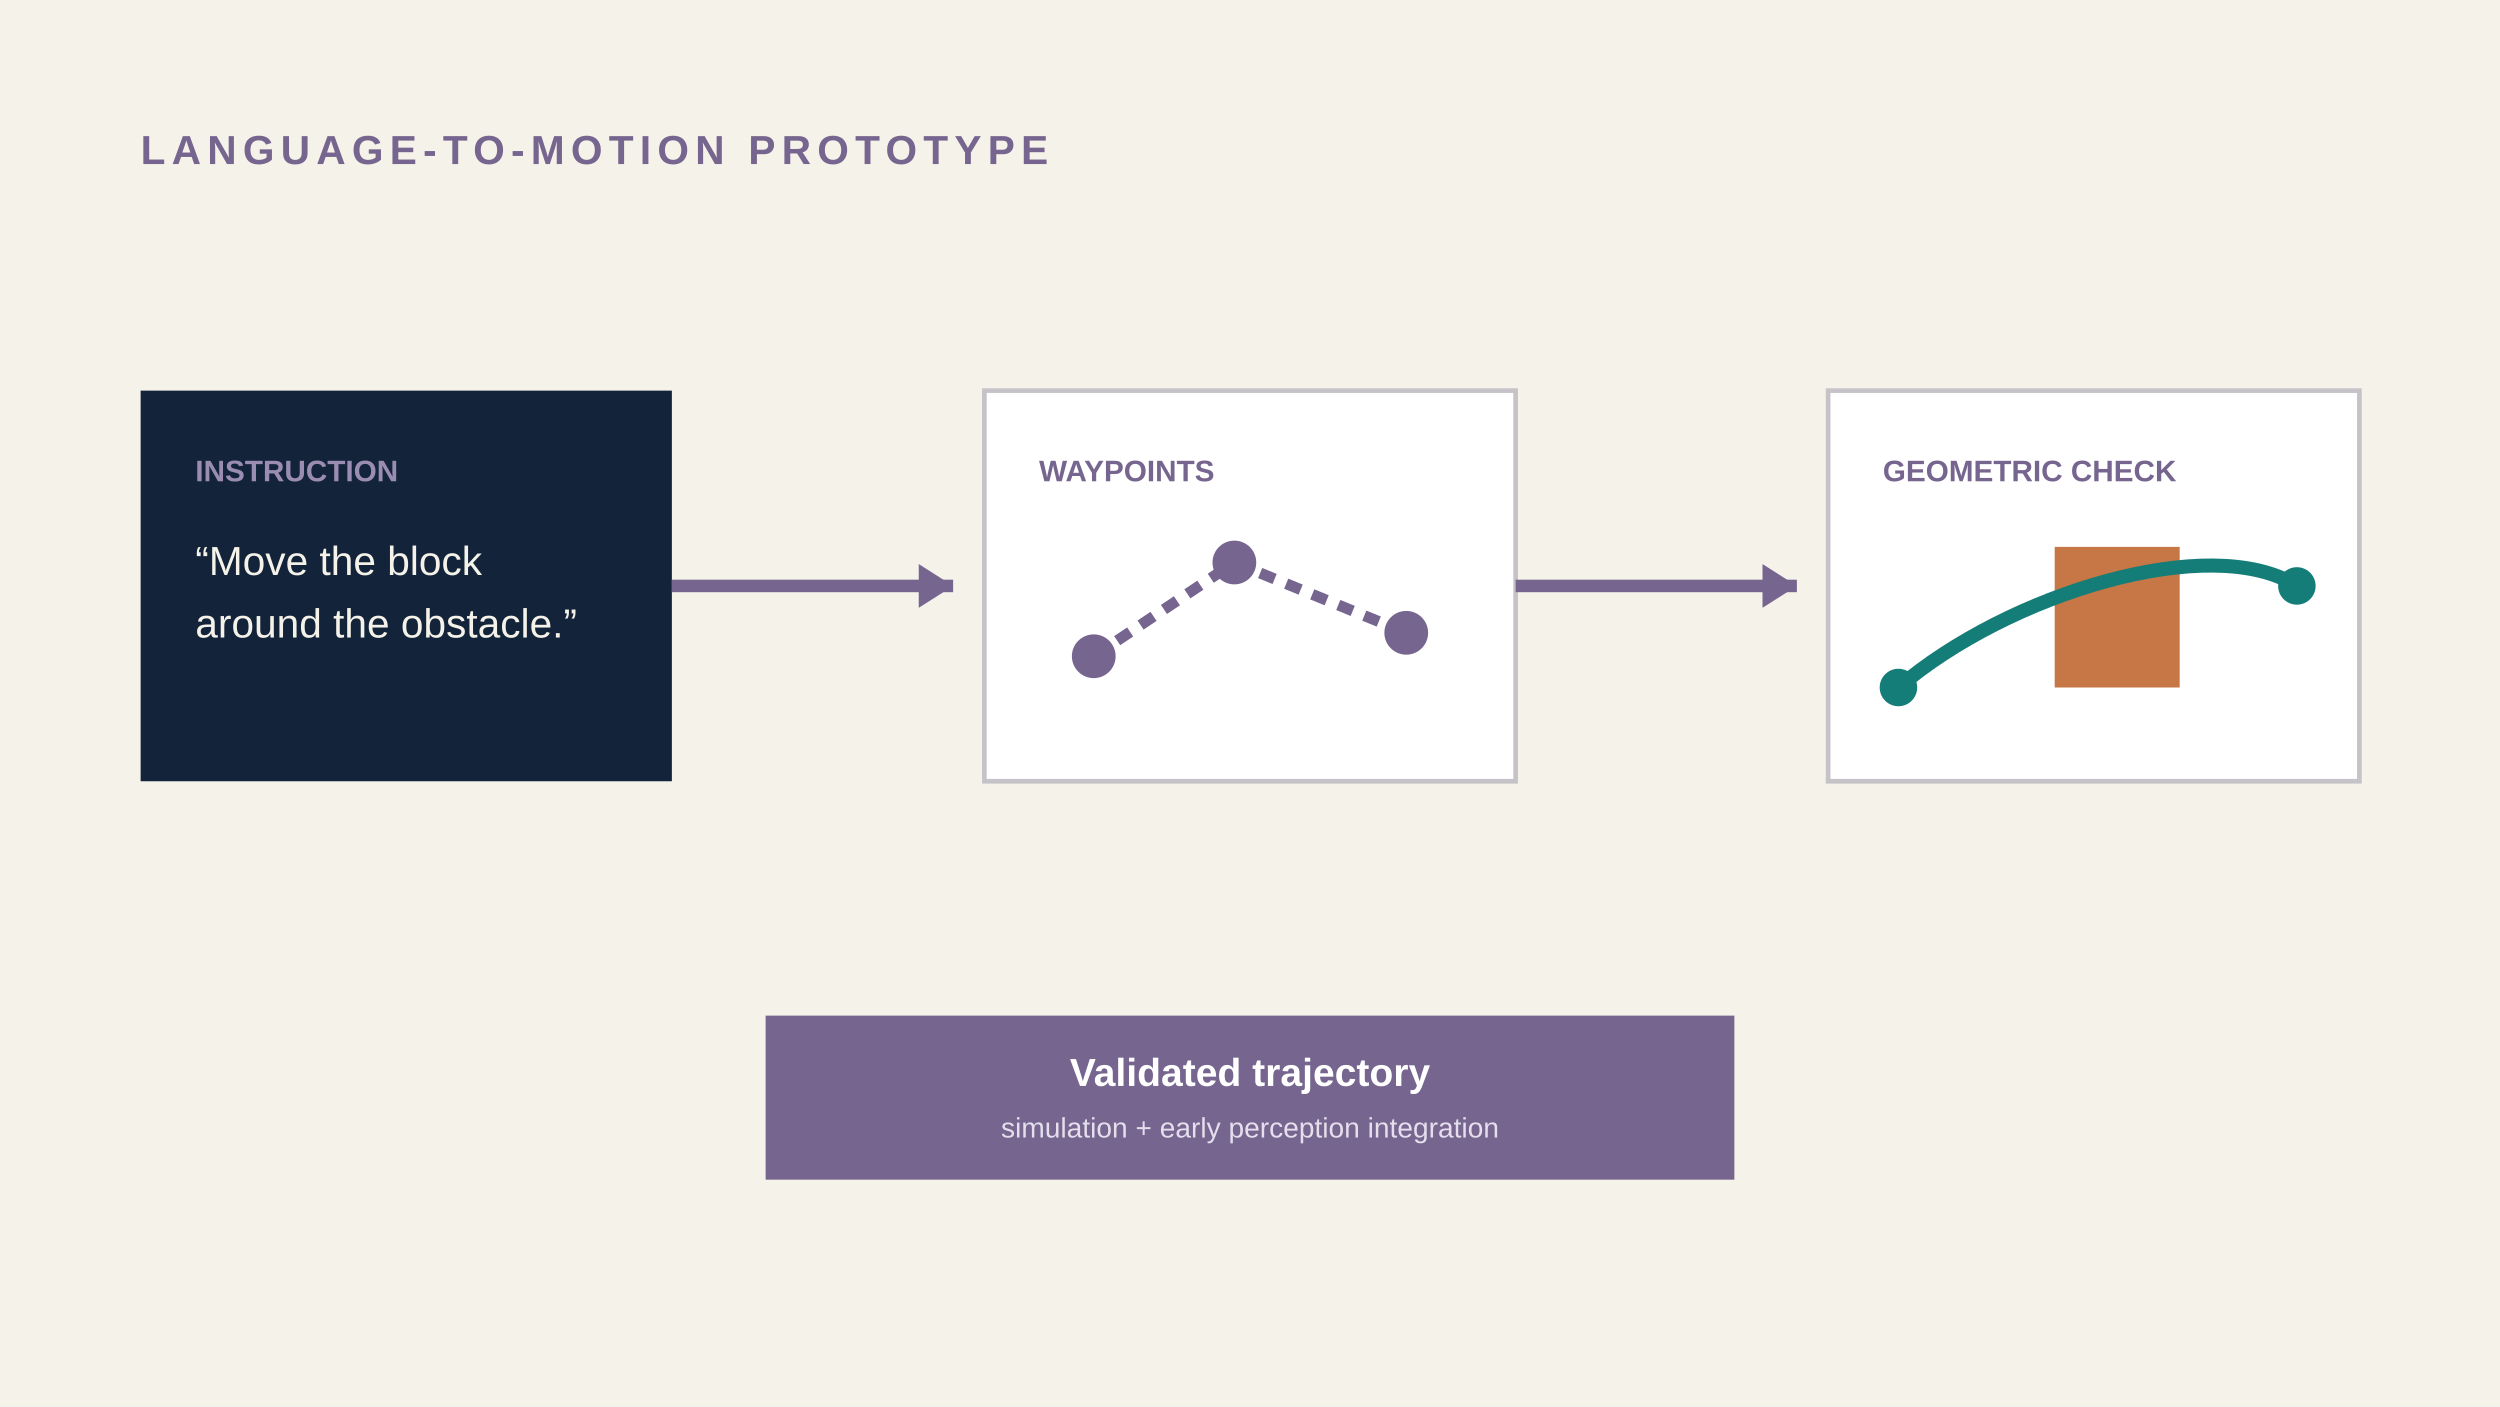
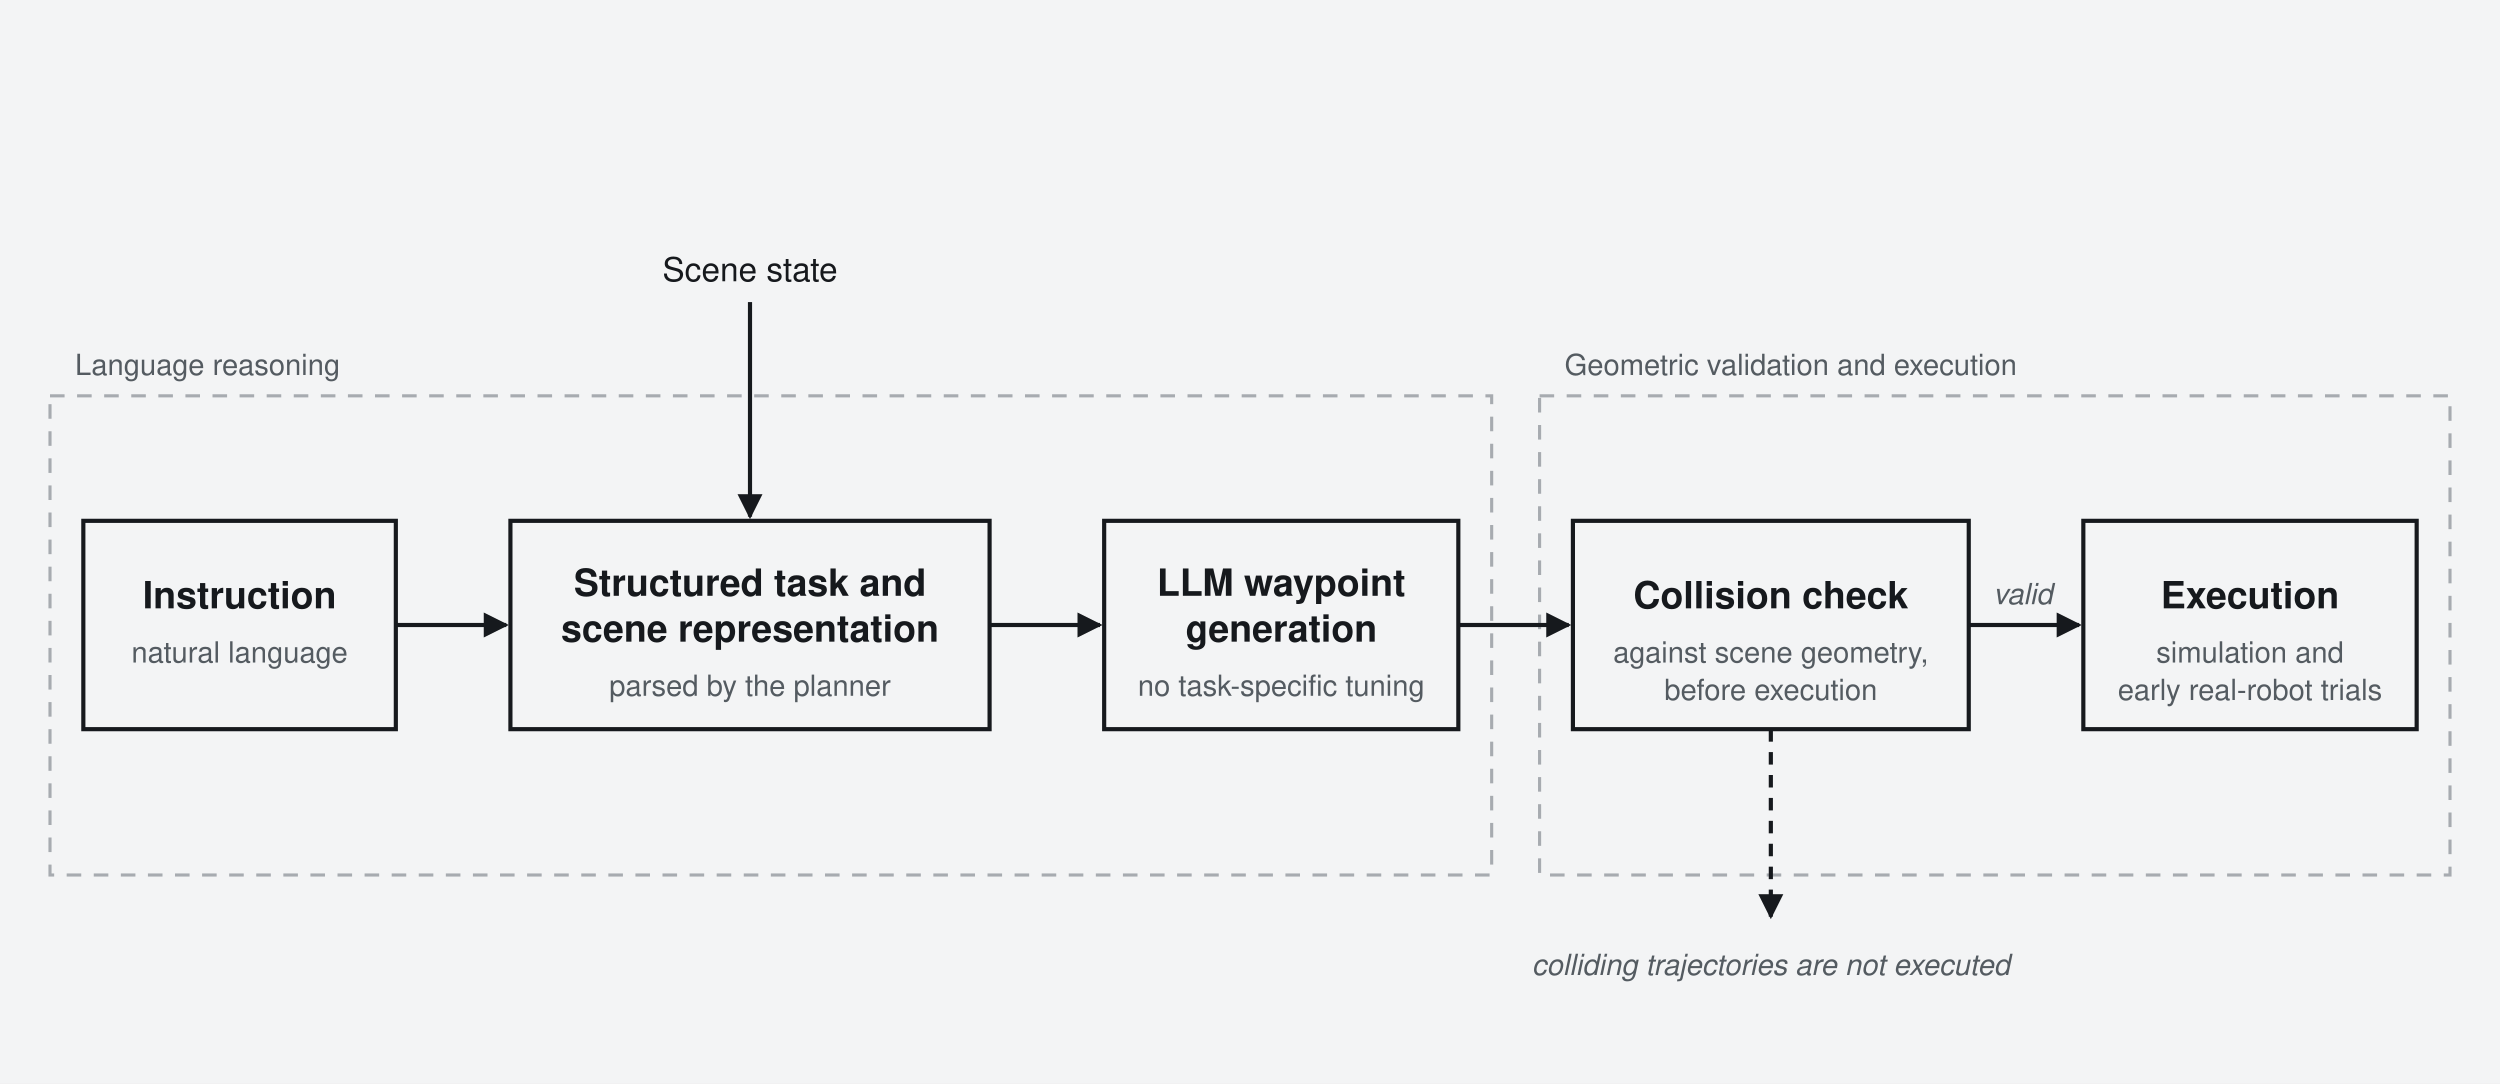
- <svg xmlns="http://www.w3.org/2000/svg" viewBox="0 0 1600 900">
-   <rect width="1600" height="900" fill="#f5f2e9" />
-   <text x="90" y="105" fill="#75658f" font-family="Arial" font-size="26" font-weight="700" letter-spacing="4">LANGUAGE-TO-MOTION PROTOTYPE</text>
-   <g font-family="Arial">
-     <g transform="translate(90 250)">
-       <rect width="340" height="250" fill="#13243a" />
-       <text x="35" y="58" fill="#9b8db1" font-size="19" font-weight="700">INSTRUCTION</text>
-       <text x="35" y="118" fill="#f5f2e9" font-size="26">“Move the block</text>
-       <text x="35" y="158" fill="#f5f2e9" font-size="26">around the obstacle.”</text>
-     </g>
-     <g transform="translate(630 250)">
-       <rect width="340" height="250" fill="#fff" stroke="#c5c3c8" stroke-width="3" />
-       <text x="35" y="58" fill="#75658f" font-size="19" font-weight="700">WAYPOINTS</text>
-       <g fill="#75658f">
-         <circle cx="70" cy="170" r="14" />
-         <circle cx="160" cy="110" r="14" />
-         <circle cx="270" cy="155" r="14" />
-       </g>
-       <path d="M70 170l90-60 110 45" fill="none" stroke="#75658f" stroke-width="7" stroke-dasharray="10 8" />
-     </g>
-     <g transform="translate(1170 250)">
-       <rect width="340" height="250" fill="#fff" stroke="#c5c3c8" stroke-width="3" />
-       <text x="35" y="58" fill="#75658f" font-size="19" font-weight="700">GEOMETRIC CHECK</text>
-       <rect x="145" y="100" width="80" height="90" fill="#c77645" />
-       <path d="M45 190C115 130 245 90 300 125" fill="none" stroke="#147d78" stroke-width="9" />
-       <circle cx="45" cy="190" r="12" fill="#147d78" />
-       <circle cx="300" cy="125" r="12" fill="#147d78" />
-     </g>
-     <g fill="none" stroke="#75658f" stroke-width="8">
-       <path d="M430 375h180M970 375h180" />
-     </g>
-     <g fill="#75658f">
-       <path d="m610 375-22-14v28zM1150 375l-22-14v28z" />
-     </g>
-     <g transform="translate(490 650)">
-       <rect width="620" height="105" fill="#75658f" />
-       <text x="310" y="45" fill="#fff" text-anchor="middle" font-size="25" font-weight="700">Validated trajectory</text>
-       <text x="310" y="78" fill="#e5dfed" text-anchor="middle" font-size="18">simulation + early perception integration</text>
-     </g>
+ <svg xmlns="http://www.w3.org/2000/svg" viewBox="0 0 1200 520" role="img" aria-labelledby="t" font-family="Helvetica Neue, Helvetica, Arial, sans-serif">
+   <defs>
+     <marker id="a" viewBox="0 0 10 10" refX="9" refY="5" markerWidth="6" markerHeight="6" orient="auto-start-reverse">
+       <path d="M0 0L10 5L0 10z" fill="#16191d" />
+     </marker>
+   </defs>
+   <rect width="1200" height="520" fill="#f3f4f5" />
+   <rect x="24" y="190" width="692" height="230" fill="none" stroke="#a7abb0" stroke-width="1.5" stroke-dasharray="7 6" />
+   <text x="36" y="180" font-size="14" fill="#545b61">Language reasoning</text>
+   <rect x="739" y="190" width="437" height="230" fill="none" stroke="#a7abb0" stroke-width="1.5" stroke-dasharray="7 6" />
+   <text x="751" y="180" font-size="14" fill="#545b61">Geometric validation and execution</text>
+   <g fill="#f3f4f5" stroke="#16191d" stroke-width="2">
+     <rect x="40" y="250" width="150" height="100" />
+     <rect x="245" y="250" width="230" height="100" />
+     <rect x="530" y="250" width="170" height="100" />
+     <rect x="755" y="250" width="190" height="100" />
+     <rect x="1000" y="250" width="160" height="100" />
  </g>
+   <g font-size="18" font-weight="600" fill="#16191d" text-anchor="middle">
+     <text x="115" y="292">Instruction</text>
+     <text x="360" y="286">Structured task and</text>
+     <text x="360" y="308">scene representation</text>
+     <text x="615" y="286">LLM waypoint</text>
+     <text x="615" y="308">generation</text>
+     <text x="850" y="292">Collision check</text>
+     <text x="1080" y="292">Execution</text>
+   </g>
+   <g font-size="14" fill="#545b61" text-anchor="middle">
+     <text x="115" y="318">natural language</text>
+     <text x="360" y="334">parsed by the planner</text>
+     <text x="615" y="334">no task-specific tuning</text>
+     <text x="850" y="318">against scene geometry,</text>
+     <text x="850" y="336">before execution</text>
+     <text x="1080" y="318">simulation and</text>
+     <text x="1080" y="336">early real-robot trials</text>
+   </g>
+   <text x="360" y="135" font-size="16" fill="#16191d" text-anchor="middle">Scene state</text>
+   <path d="M360 145V248" fill="none" stroke="#16191d" stroke-width="2" marker-end="url(#a)" />
+   <g fill="none" stroke="#16191d" stroke-width="2" marker-end="url(#a)">
+     <path d="M190 300H243" />
+     <path d="M475 300H528" />
+     <path d="M700 300H753" />
+     <path d="M945 300H998" />
+   </g>
+   <text x="971" y="290" font-size="14" font-style="italic" fill="#545b61" text-anchor="middle">valid</text>
+   <path d="M850 350V440" fill="none" stroke="#16191d" stroke-width="2" stroke-dasharray="6 5" marker-end="url(#a)" />
+   <text x="850" y="468" font-size="14" font-style="italic" fill="#545b61" text-anchor="middle">colliding trajectories are not executed</text>
</svg>
